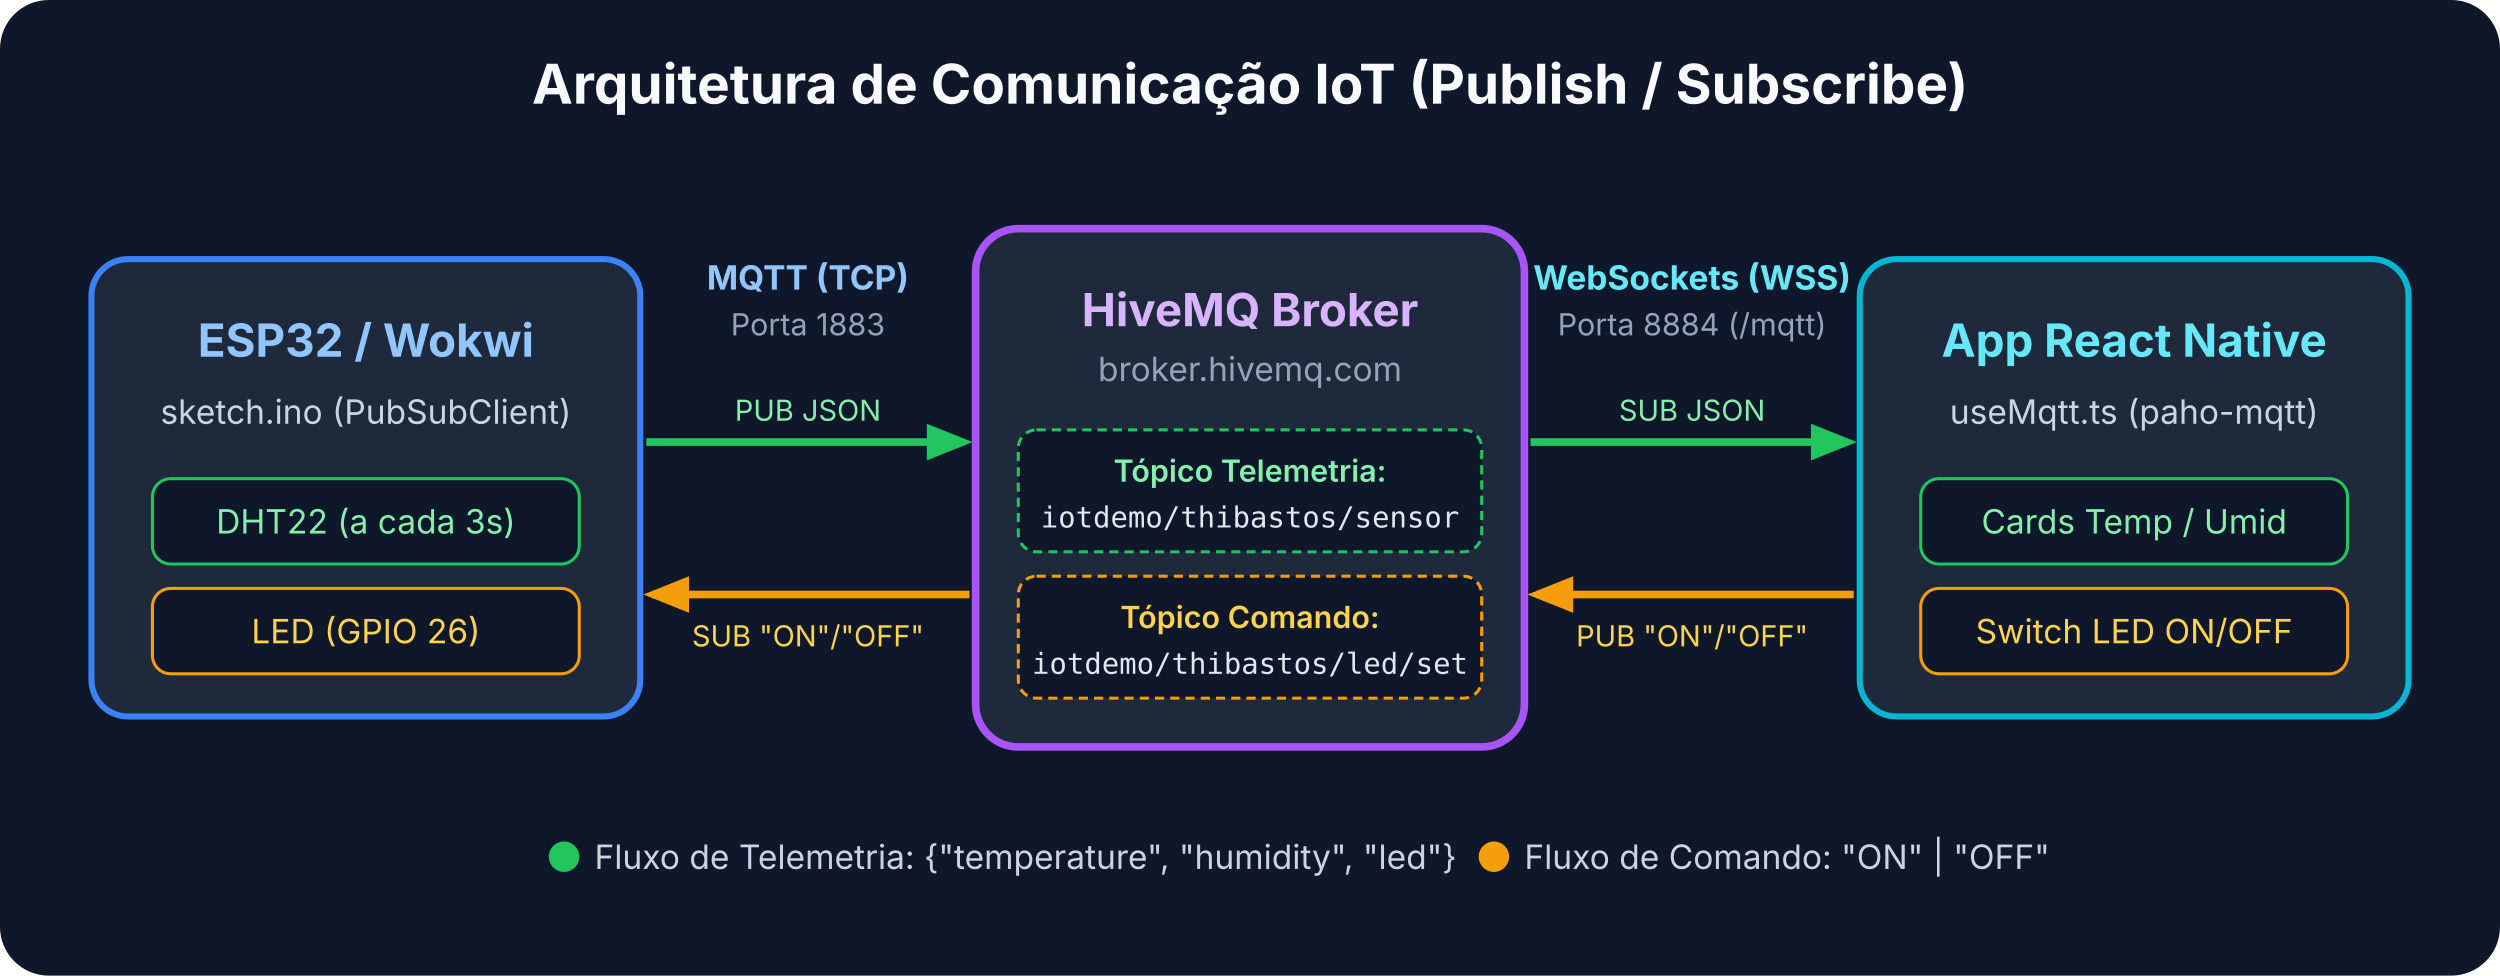
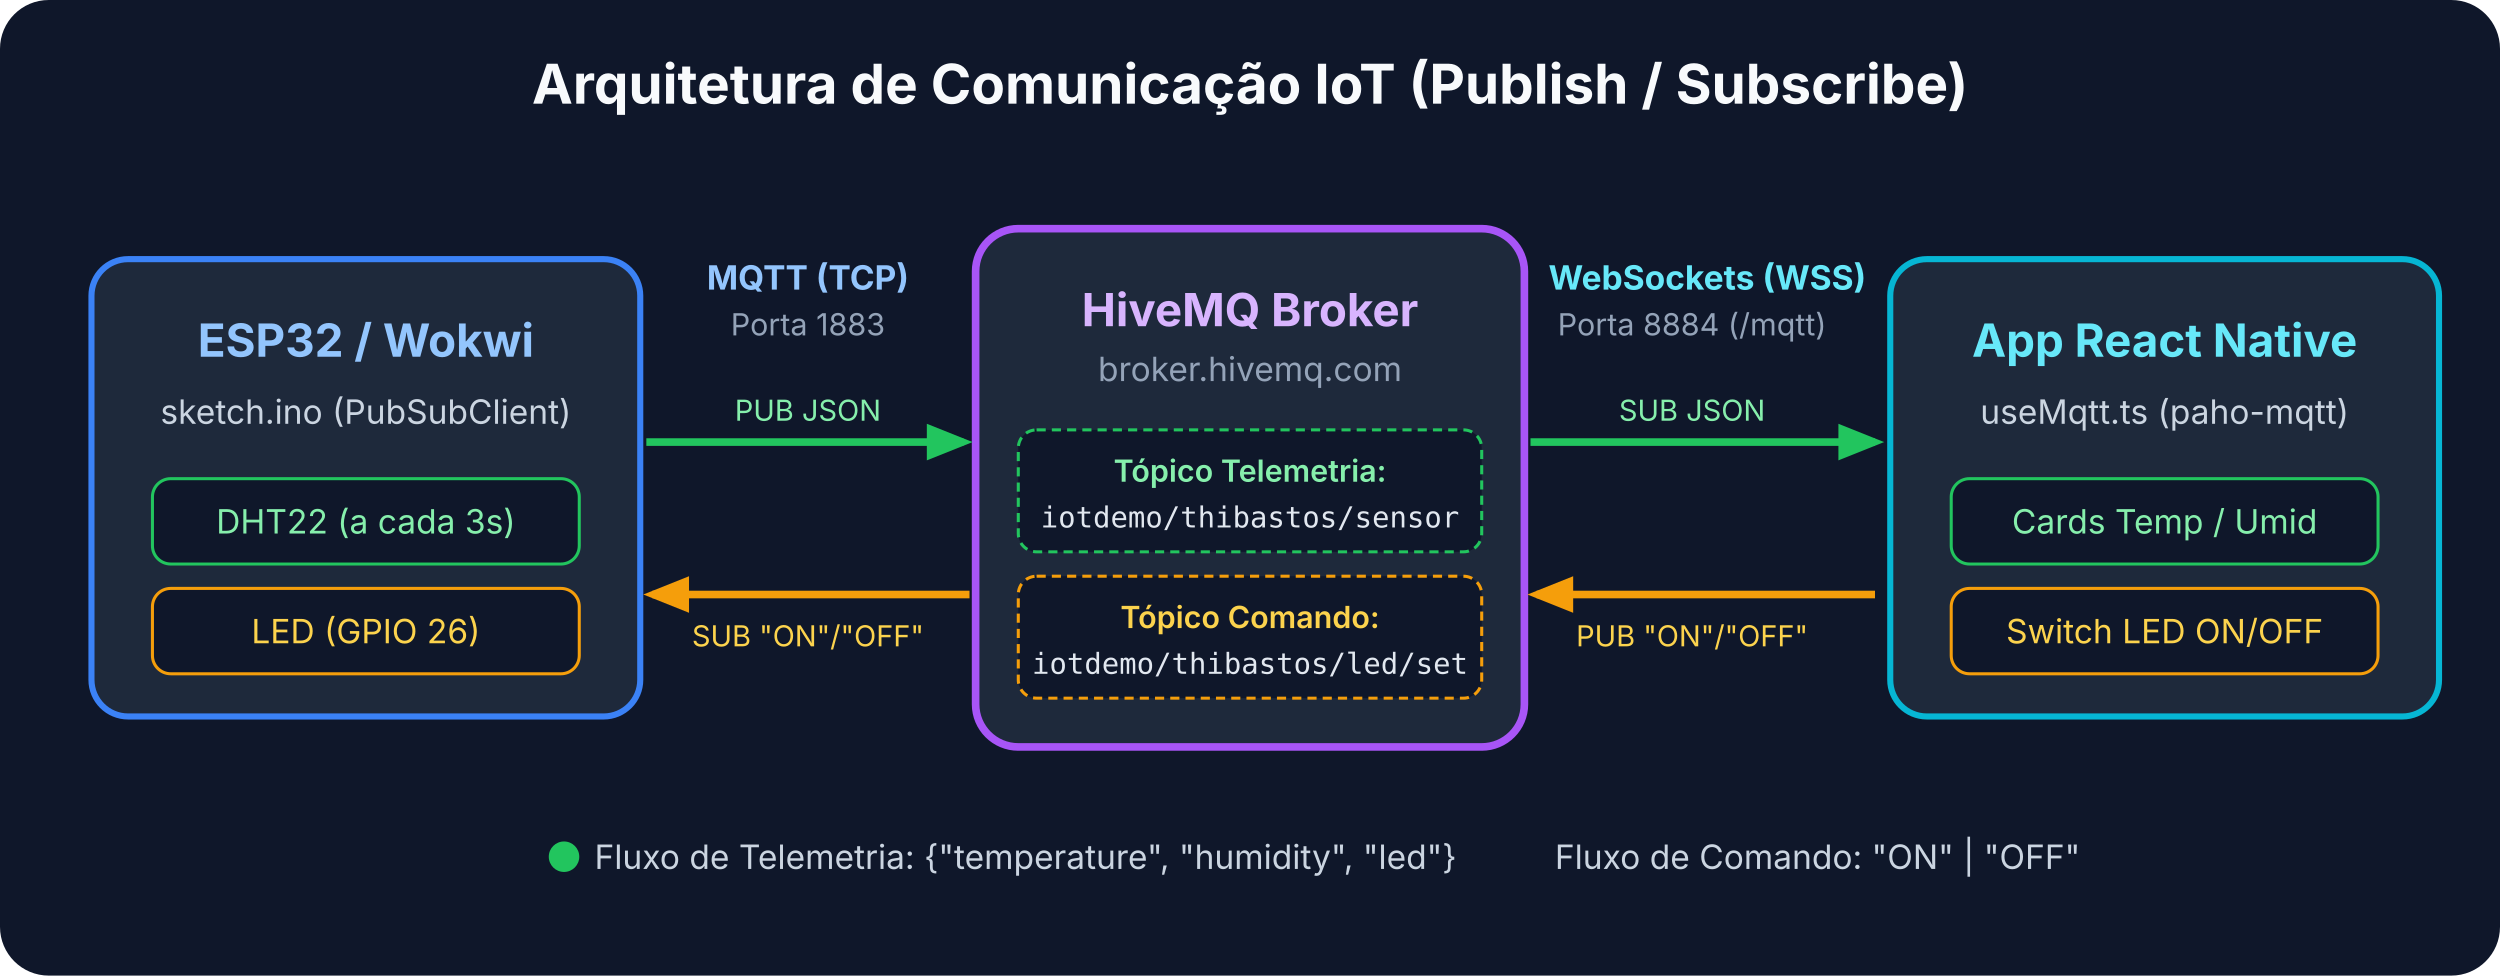
<svg xmlns="http://www.w3.org/2000/svg" viewBox="0 0 820 320" width="100%" height="100%" font-family="system-ui, -apple-system, sans-serif">
  <defs>
    <marker id="arrowGreen" viewBox="0 0 10 10" refX="8" refY="5" markerWidth="6" markerHeight="6" orient="auto-start-reverse">
      <path d="M 0 1 L 10 5 L 0 9 z" fill="#22c55e" />
    </marker>
    <marker id="arrowAmber" viewBox="0 0 10 10" refX="8" refY="5" markerWidth="6" markerHeight="6" orient="auto-start-reverse">
      <path d="M 0 1 L 10 5 L 0 9 z" fill="#f59e0b" />
    </marker>
  </defs>
  <rect width="820" height="320" rx="16" fill="#0f172a" />
  <text x="410" y="34" fill="#f8fafc" font-size="18" font-weight="700" text-anchor="middle">Arquitetura de Comunicação IoT (Publish / Subscribe)</text>
  <g transform="translate(30, 85)">
    <rect width="180" height="150" rx="12" fill="#1e293b" stroke="#3b82f6" stroke-width="2" />
    <text x="90" y="32" fill="#93c5fd" font-size="15" font-weight="700" text-anchor="middle">ESP32 / Wokwi</text>
    <text x="90" y="54" fill="#cbd5e1" font-size="11" text-anchor="middle">sketch.ino (PubSubClient)</text>
    <rect x="20" y="72" width="140" height="28" rx="6" fill="#0f172a" stroke="#22c55e" />
    <text x="90" y="90" fill="#86efac" font-size="11" text-anchor="middle">DHT22 (a cada 3s)</text>
    <rect x="20" y="108" width="140" height="28" rx="6" fill="#0f172a" stroke="#f59e0b" />
    <text x="90" y="126" fill="#fcd34d" font-size="11" text-anchor="middle">LED (GPIO 26)</text>
  </g>
  <g transform="translate(320, 75)">
    <rect width="180" height="170" rx="14" fill="#1e293b" stroke="#a855f7" stroke-width="2.5" />
    <text x="90" y="32" fill="#d8b4fe" font-size="15" font-weight="700" text-anchor="middle">HiveMQ Broker</text>
    <text x="90" y="50" fill="#94a3b8" font-size="11" text-anchor="middle">broker.hivemq.com</text>
    <rect x="14" y="66" width="152" height="40" rx="6" fill="#0f172a" stroke="#22c55e" stroke-dasharray="3,2" />
    <text x="90" y="83" fill="#86efac" font-size="10" font-weight="600" text-anchor="middle">Tópico Telemetria:</text>
    <text x="90" y="98" fill="#e2e8f0" font-size="9.5" font-family="monospace" text-anchor="middle">iotdemo/thibastos/sensor</text>
    <rect x="14" y="114" width="152" height="40" rx="6" fill="#0f172a" stroke="#f59e0b" stroke-dasharray="3,2" />
    <text x="90" y="131" fill="#fcd34d" font-size="10" font-weight="600" text-anchor="middle">Tópico Comando:</text>
    <text x="90" y="146" fill="#e2e8f0" font-size="9.5" font-family="monospace" text-anchor="middle">iotdemo/thibastos/led/set</text>
  </g>
-   <g transform="translate(610, 85)">
+   <g transform="translate(620, 85)">
    <rect width="180" height="150" rx="12" fill="#1e293b" stroke="#06b6d4" stroke-width="2" />
    <text x="90" y="32" fill="#67e8f9" font-size="15" font-weight="700" text-anchor="middle">App React Native</text>
    <text x="90" y="54" fill="#cbd5e1" font-size="11" text-anchor="middle">useMqtt.ts (paho-mqtt)</text>
    <rect x="20" y="72" width="140" height="28" rx="6" fill="#0f172a" stroke="#22c55e" />
    <text x="90" y="90" fill="#86efac" font-size="11" text-anchor="middle">Cards Temp / Umid</text>
    <rect x="20" y="108" width="140" height="28" rx="6" fill="#0f172a" stroke="#f59e0b" />
    <text x="90" y="126" fill="#fcd34d" font-size="11" text-anchor="middle">Switch LED ON/OFF</text>
  </g>
  <text x="265" y="95" fill="#93c5fd" font-size="11" font-weight="700" text-anchor="middle">MQTT (TCP)</text>
  <text x="265" y="110" fill="#94a3b8" font-size="10" text-anchor="middle">Porta 1883</text>
  <line x1="212" y1="145" x2="316" y2="145" stroke="#22c55e" stroke-width="2.5" marker-end="url(#arrowGreen)" />
  <text x="265" y="138" fill="#86efac" font-size="9.5" text-anchor="middle">PUB JSON</text>
  <line x1="318" y1="195" x2="214" y2="195" stroke="#f59e0b" stroke-width="2.5" marker-end="url(#arrowAmber)" />
  <text x="265" y="212" fill="#fcd34d" font-size="9.5" text-anchor="middle">SUB "ON"/"OFF"</text>
-   <text x="555" y="95" fill="#67e8f9" font-size="11" font-weight="700" text-anchor="middle">WebSockets (WSS)</text>
+   <text x="560" y="95" fill="#67e8f9" font-size="11" font-weight="700" text-anchor="middle">WebSockets (WSS)</text>
  <text x="555" y="110" fill="#94a3b8" font-size="10" text-anchor="middle">Porta 8884 (/mqtt)</text>
-   <line x1="502" y1="145" x2="606" y2="145" stroke="#22c55e" stroke-width="2.5" marker-end="url(#arrowGreen)" />
+   <line x1="502" y1="145" x2="615" y2="145" stroke="#22c55e" stroke-width="2.5" marker-end="url(#arrowGreen)" />
  <text x="555" y="138" fill="#86efac" font-size="9.5" text-anchor="middle">SUB JSON</text>
-   <line x1="608" y1="195" x2="504" y2="195" stroke="#f59e0b" stroke-width="2.5" marker-end="url(#arrowAmber)" />
+   <line x1="615" y1="195" x2="504" y2="195" stroke="#f59e0b" stroke-width="2.5" marker-end="url(#arrowAmber)" />
  <text x="555" y="212" fill="#fcd34d" font-size="9.5" text-anchor="middle">PUB "ON"/"OFF"</text>
  <g transform="translate(185, 285)" font-size="11" fill="#cbd5e1">
    <circle cx="0" cy="-4" r="5" fill="#22c55e" />
    <text x="10" y="0">Fluxo de Telemetria: {"temperature", "humidity", "led"}</text>
-     <circle cx="305" cy="-4" r="5" fill="#f59e0b" />
-     <text x="315" y="0">Fluxo de Comando: "ON" | "OFF"</text>
+     <text x="325" y="0">Fluxo de Comando: "ON" | "OFF"</text>
  </g>
</svg>
